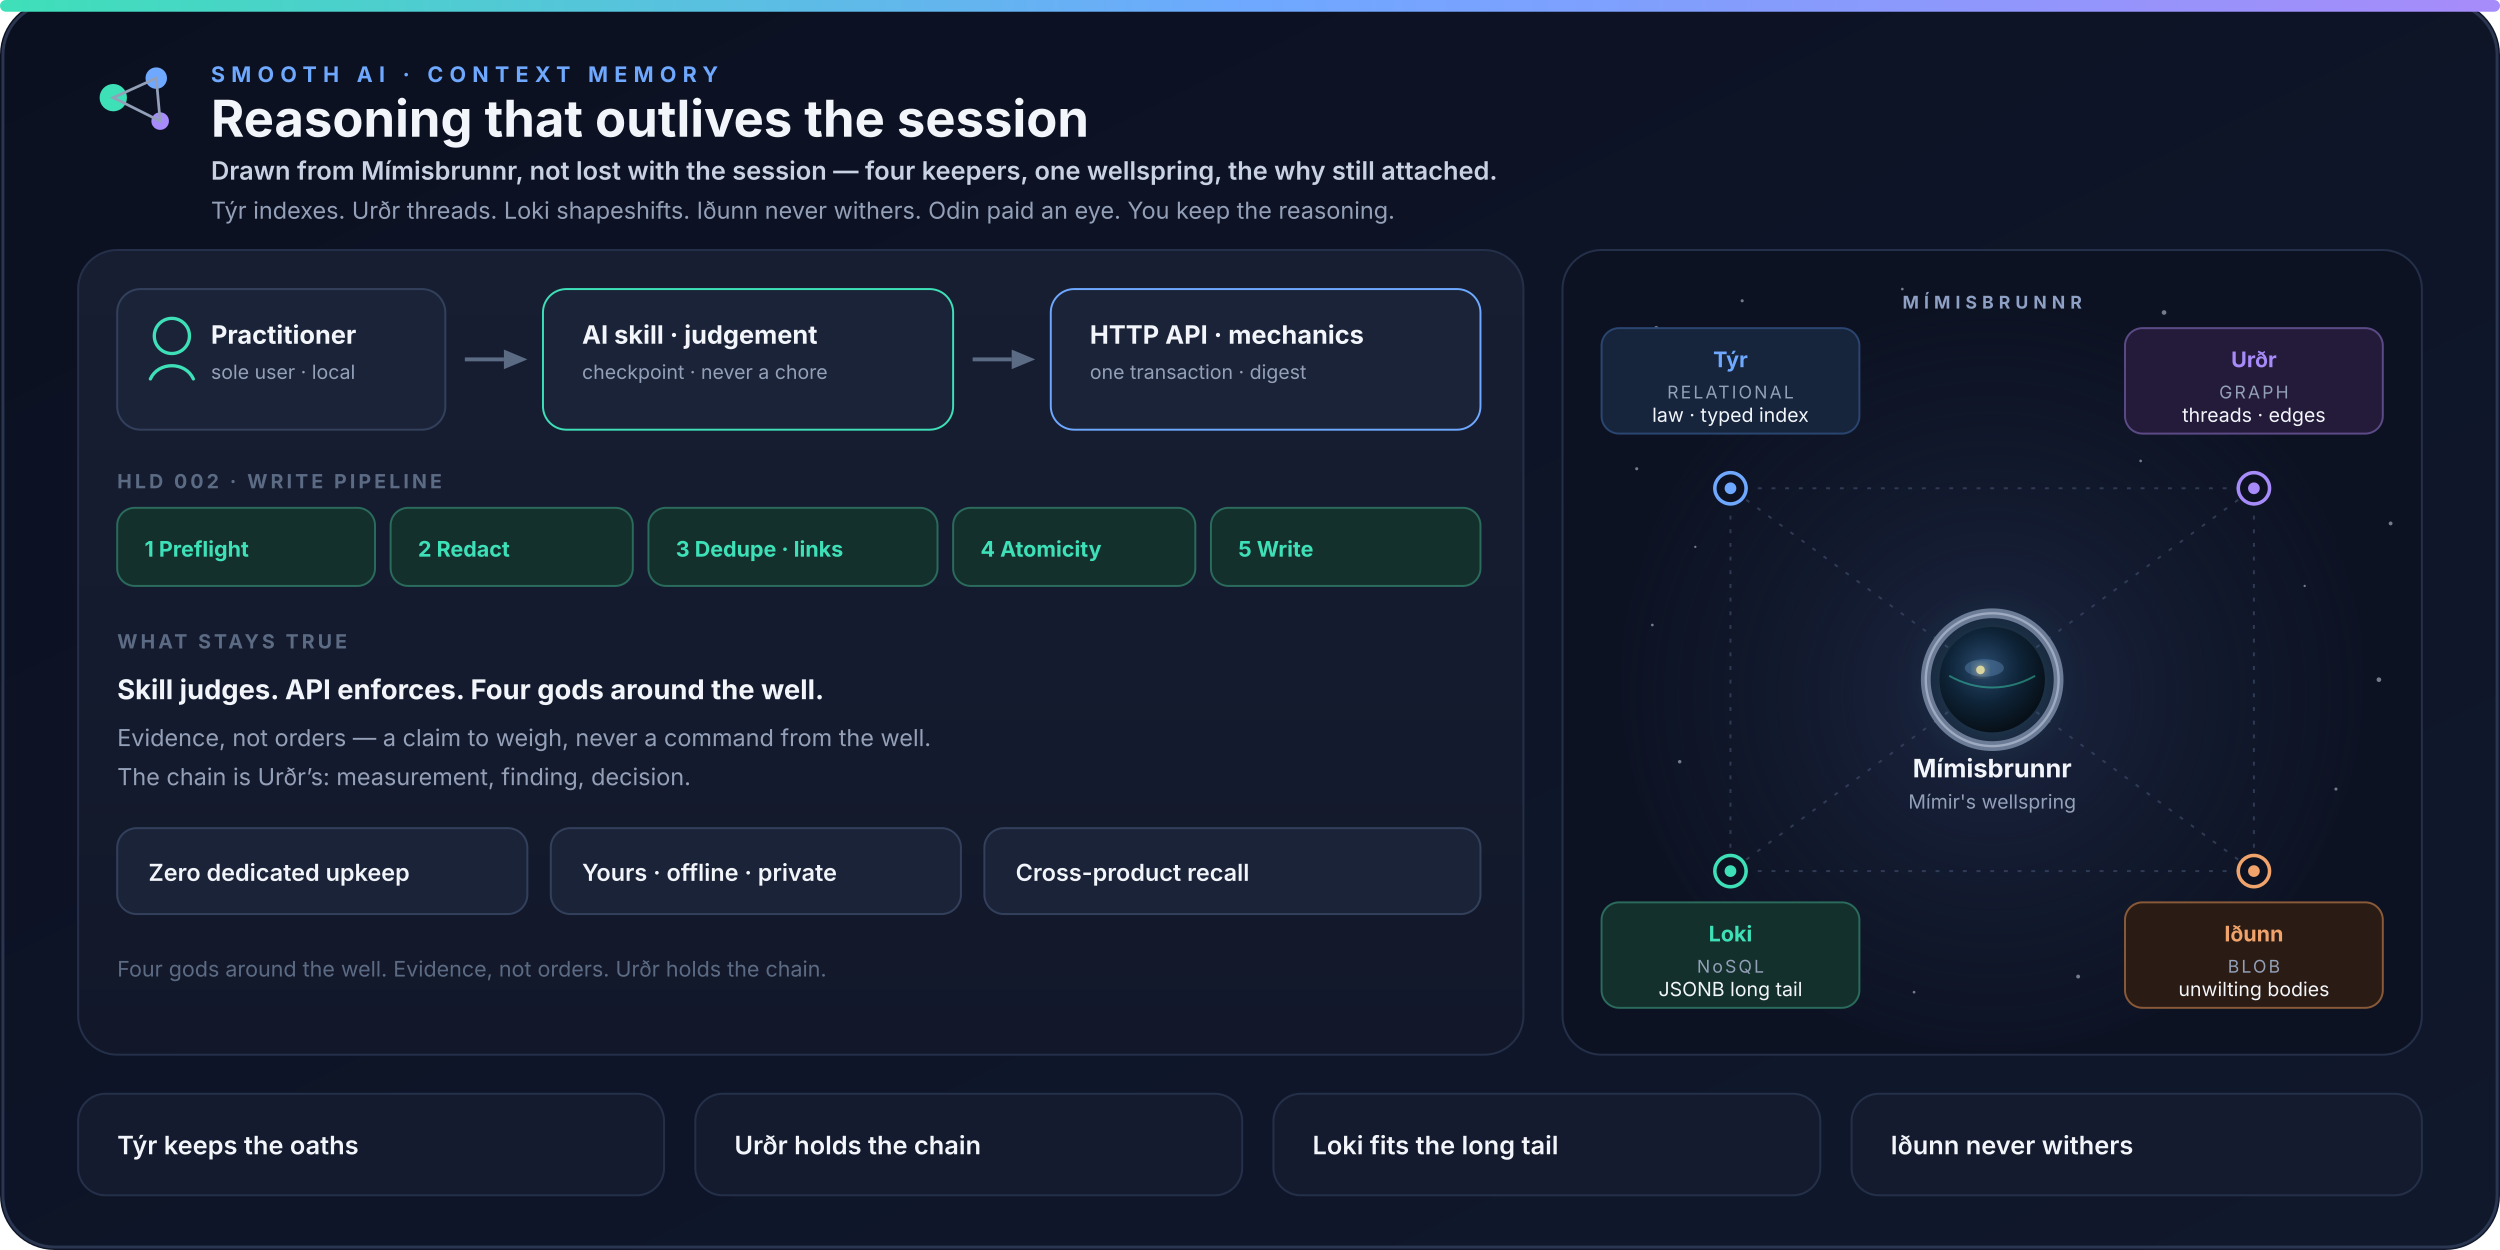
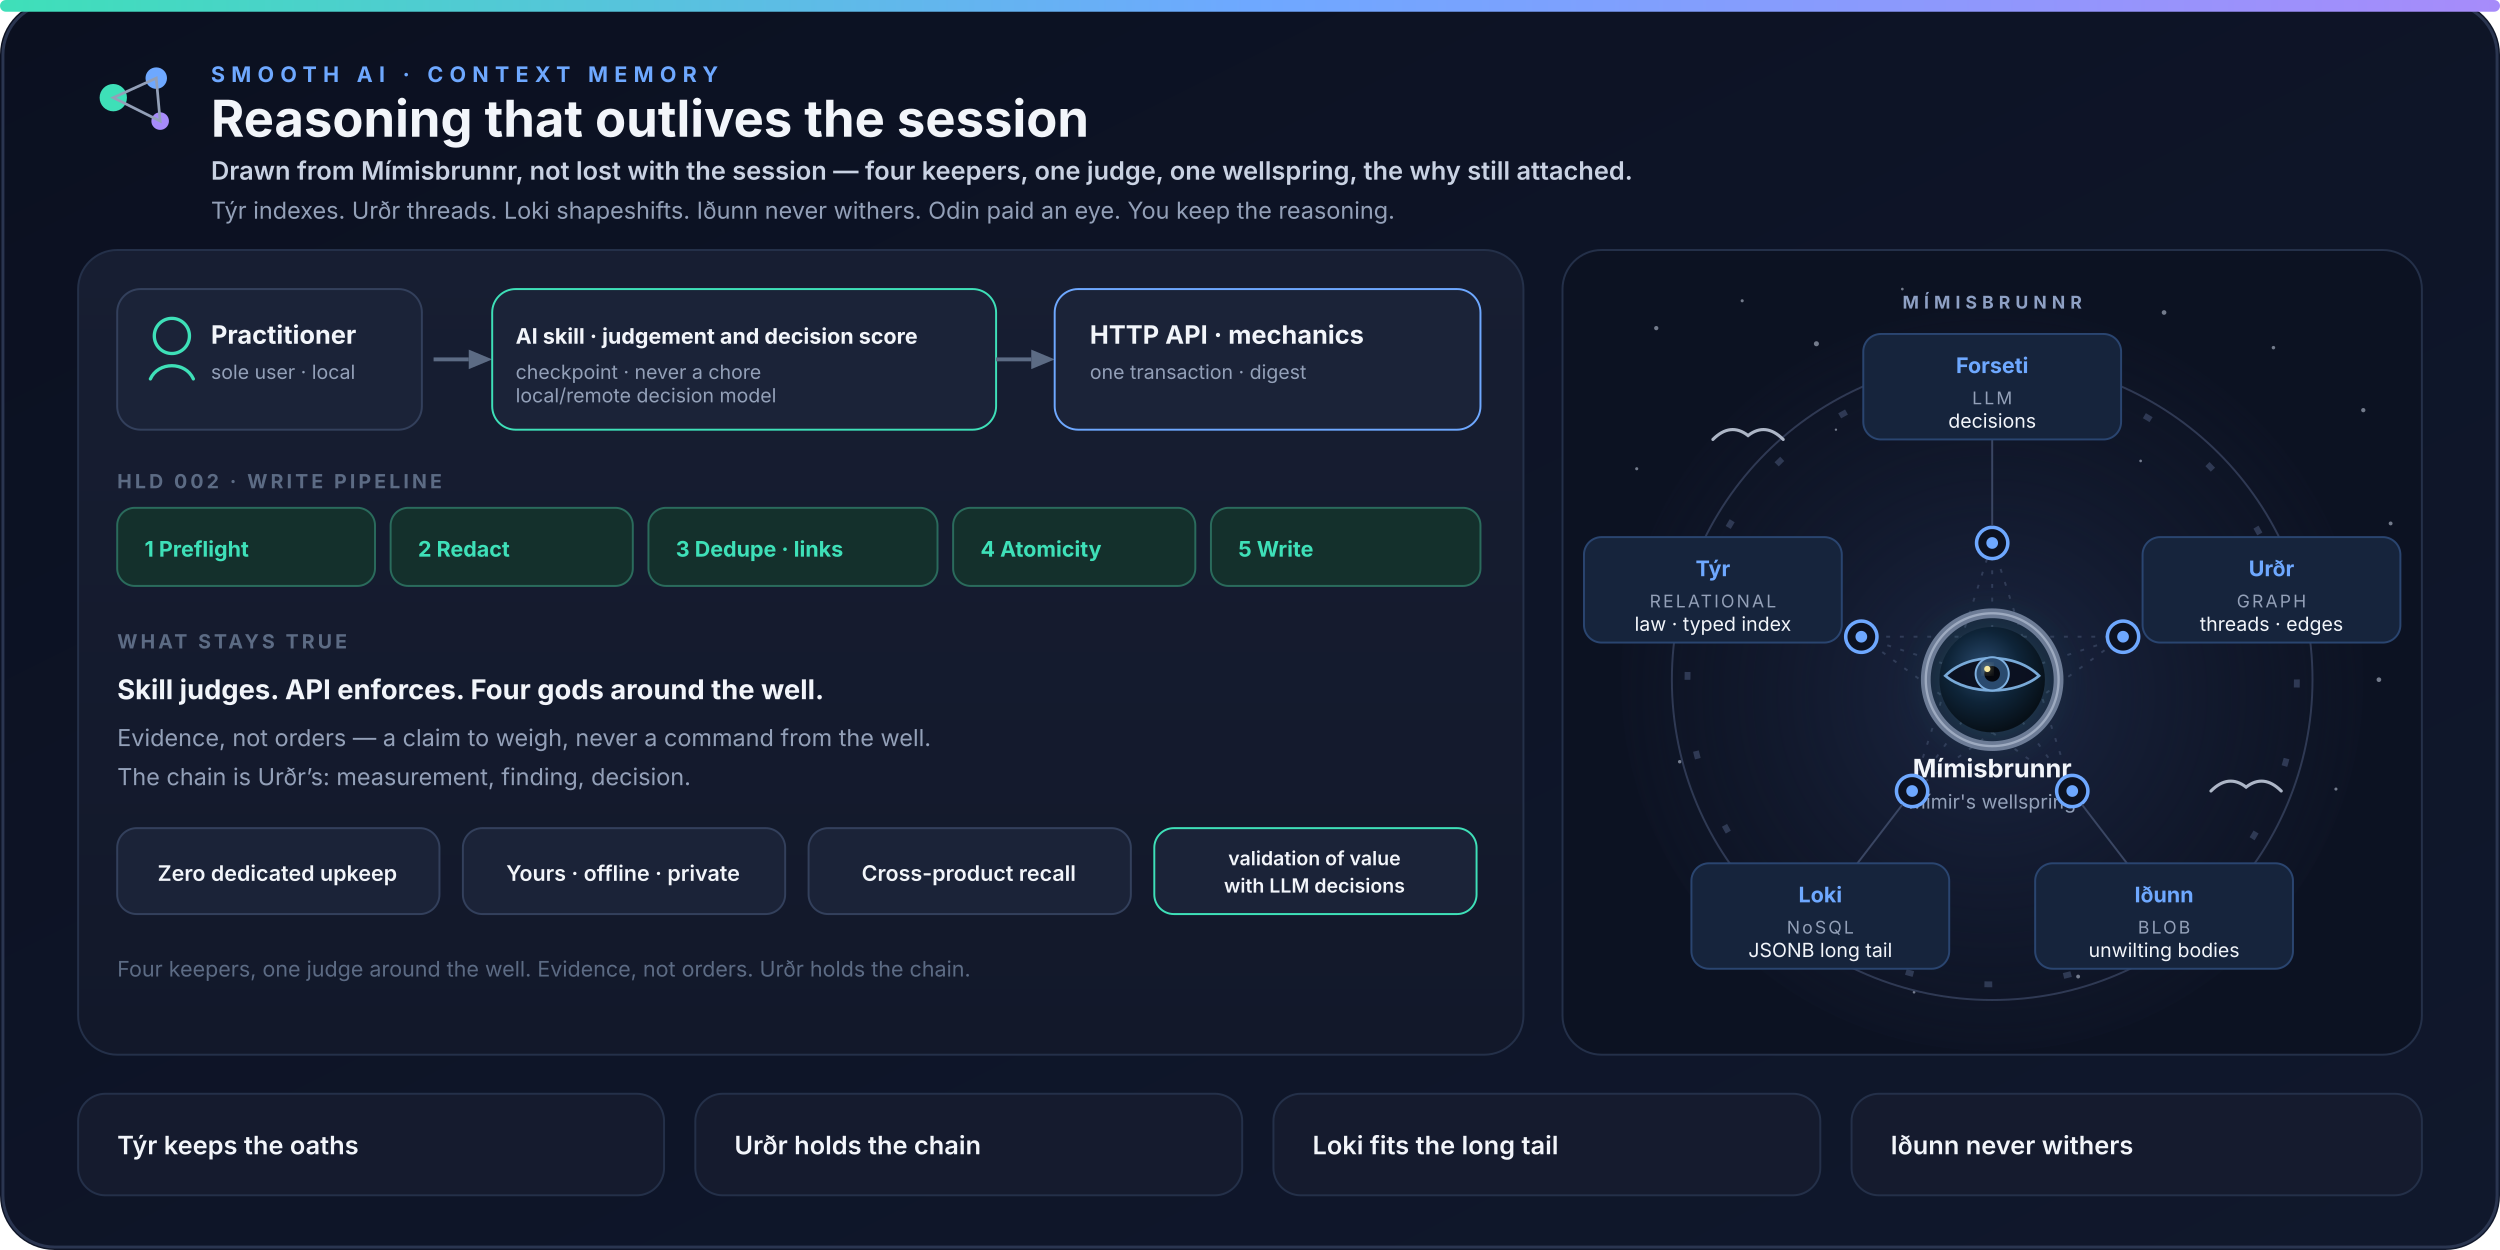
<svg xmlns="http://www.w3.org/2000/svg" width="1280" height="640" viewBox="0 0 1280 640" role="img" aria-labelledby="title desc">
  <defs>
    <linearGradient id="bg" x1="0" y1="0" x2="1" y2="1">
      <stop offset="0%" stop-color="#0B1020" />
      <stop offset="55%" stop-color="#0E1528" />
      <stop offset="100%" stop-color="#10182C" />
    </linearGradient>
    <linearGradient id="panel" x1="0" y1="0" x2="0" y2="1">
      <stop offset="0%" stop-color="#171E32" />
      <stop offset="100%" stop-color="#12182A" />
    </linearGradient>
    <linearGradient id="accent" x1="0" y1="0" x2="1" y2="0">
      <stop offset="0%" stop-color="#3EE0B8" />
      <stop offset="50%" stop-color="#6EA8FF" />
      <stop offset="100%" stop-color="#A78BFA" />
    </linearGradient>
    <radialGradient id="skyGlow" cx="50%" cy="52%" r="62%">
      <stop offset="0%" stop-color="#1C2744" stop-opacity="0.95" />
      <stop offset="70%" stop-color="#12192C" stop-opacity="0.4" />
      <stop offset="100%" stop-color="#0B1020" stop-opacity="0" />
    </radialGradient>
    <radialGradient id="wellGlow" cx="50%" cy="50%" r="50%">
      <stop offset="0%" stop-color="#6EA8FF" stop-opacity="0.28" />
      <stop offset="45%" stop-color="#3EE0B8" stop-opacity="0.10" />
      <stop offset="100%" stop-color="#0B1020" stop-opacity="0" />
    </radialGradient>
    <radialGradient id="wellWater" cx="42%" cy="38%" r="62%">
      <stop offset="0%" stop-color="#2A4A6E" />
      <stop offset="55%" stop-color="#0E2438" />
      <stop offset="100%" stop-color="#071018" />
    </radialGradient>
    <filter id="softGlow" x="-50%" y="-50%" width="200%" height="200%">
      <feGaussianBlur stdDeviation="2.4" result="blur" />
      <feMerge>
        <feMergeNode in="blur" />
        <feMergeNode in="SourceGraphic" />
      </feMerge>
    </filter>
  </defs>
  <rect width="1280" height="640" rx="28" fill="url(#bg)" />
  <rect x="1.5" y="1.5" width="1277" height="637" rx="26.5" fill="none" stroke="#2A3550" stroke-width="1.5" />
  <rect x="0" y="0" width="1280" height="6" rx="3" fill="url(#accent)" />
  <g transform="translate(40,28)">
    <circle cx="18" cy="22" r="7" fill="#3EE0B8" />
    <circle cx="40" cy="12" r="5.5" fill="#6EA8FF" />
    <circle cx="42" cy="34" r="4.5" fill="#A78BFA" />
    <path d="M18 22 L40 12 L42 34 Z" fill="none" stroke="#93A0B8" stroke-width="1.4" />
  </g>
  <text x="108" y="42" fill="#6EA8FF" font-family="ui-sans-serif, system-ui, -apple-system, Segoe UI, sans-serif" font-size="11" font-weight="700" letter-spacing="3.2">SMOOTH AI · CONTEXT MEMORY</text>
  <text x="108" y="70" fill="#F2F5FA" font-family="ui-sans-serif, system-ui, -apple-system, Segoe UI, sans-serif" font-size="26" font-weight="700">Reasoning that outlives the session</text>
-   <text x="108" y="92" fill="#C9D2E3" font-family="ui-sans-serif, system-ui, -apple-system, Segoe UI, sans-serif" font-size="13" font-weight="600">Drawn from Mímisbrunnr, not lost with the session — four keepers, one wellspring, the why still attached.</text>
+   <text x="108" y="92" fill="#C9D2E3" font-family="ui-sans-serif, system-ui, -apple-system, Segoe UI, sans-serif" font-size="13" font-weight="600">Drawn from Mímisbrunnr, not lost with the session — four keepers, one judge, one wellspring, the why still attached.</text>
  <text x="108" y="112" fill="#93A0B8" font-family="ui-sans-serif, system-ui, -apple-system, Segoe UI, sans-serif" font-size="12">Týr indexes. Urðr threads. Loki shapeshifts. Iðunn never withers. Odin paid an eye. You keep the reasoning.</text>
  <rect x="40" y="128" width="740" height="412" rx="20" fill="url(#panel)" stroke="#243049" />
  <g font-family="ui-sans-serif, system-ui, -apple-system, Segoe UI, sans-serif">
-     <rect x="60" y="148" width="168" height="72" rx="12" fill="#1B2338" stroke="#33405C" />
+     <rect x="60" y="148" width="156" height="72" rx="12" fill="#1B2338" stroke="#33405C" />
    <circle cx="88" cy="172" r="9" fill="none" stroke="#3EE0B8" stroke-width="1.7" />
    <path d="M77 194c4-9 18-9 22 0" fill="none" stroke="#3EE0B8" stroke-width="1.7" stroke-linecap="round" />
    <text x="108" y="176" fill="#F2F5FA" font-size="13" font-weight="700">Practitioner</text>
    <text x="108" y="194" fill="#93A0B8" font-size="10">sole user · local</text>
-     <path d="M238 184 H258" stroke="#5C6B84" stroke-width="2" />
-     <polygon points="258,179 270,184 258,189" fill="#5C6B84" />
-     <rect x="278" y="148" width="210" height="72" rx="12" fill="#1B2338" stroke="#3EE0B8" />
-     <text x="298" y="176" fill="#F2F5FA" font-size="13" font-weight="700">AI skill · judgement</text>
-     <text x="298" y="194" fill="#93A0B8" font-size="10">checkpoint · never a chore</text>
-     <path d="M498 184 H518" stroke="#5C6B84" stroke-width="2" />
-     <polygon points="518,179 530,184 518,189" fill="#5C6B84" />
-     <rect x="538" y="148" width="220" height="72" rx="12" fill="#1B2338" stroke="#6EA8FF" />
+     <path d="M222 184 H240" stroke="#5C6B84" stroke-width="2" />
+     <polygon points="240,179 252,184 240,189" fill="#5C6B84" />
+     <rect x="252" y="148" width="258" height="72" rx="12" fill="#1B2338" stroke="#3EE0B8" />
+     <text x="264" y="176" fill="#F2F5FA" font-size="11" font-weight="700">AI skill · judgement and decision score</text>
+     <text x="264" y="194" fill="#93A0B8" font-size="10">checkpoint · never a chore</text>
+     <text x="264" y="206" fill="#93A0B8" font-size="10">local/remote decision model</text>
+     <path d="M510 184 H528" stroke="#5C6B84" stroke-width="2" />
+     <polygon points="528,179 540,184 528,189" fill="#5C6B84" />
+     <rect x="540" y="148" width="218" height="72" rx="12" fill="#1B2338" stroke="#6EA8FF" />
    <text x="558" y="176" fill="#F2F5FA" font-size="13" font-weight="700">HTTP API · mechanics</text>
    <text x="558" y="194" fill="#93A0B8" font-size="10">one transaction · digest</text>
    <text x="60" y="250" fill="#5C6B84" font-size="10" font-weight="700" letter-spacing="1.6">HLD 002 · WRITE PIPELINE</text>
    <rect x="60" y="260" width="132" height="40" rx="9" fill="#14302C" stroke="#2A6B5C" />
    <text x="74" y="285" fill="#3EE0B8" font-size="11" font-weight="700">1 Preflight</text>
    <rect x="200" y="260" width="124" height="40" rx="9" fill="#14302C" stroke="#2A6B5C" />
    <text x="214" y="285" fill="#3EE0B8" font-size="11" font-weight="700">2 Redact</text>
    <rect x="332" y="260" width="148" height="40" rx="9" fill="#14302C" stroke="#2A6B5C" />
    <text x="346" y="285" fill="#3EE0B8" font-size="11" font-weight="700">3 Dedupe · links</text>
    <rect x="488" y="260" width="124" height="40" rx="9" fill="#14302C" stroke="#2A6B5C" />
    <text x="502" y="285" fill="#3EE0B8" font-size="11" font-weight="700">4 Atomicity</text>
    <rect x="620" y="260" width="138" height="40" rx="9" fill="#14302C" stroke="#2A6B5C" />
    <text x="634" y="285" fill="#3EE0B8" font-size="11" font-weight="700">5 Write</text>
    <text x="60" y="332" fill="#5C6B84" font-size="10" font-weight="700" letter-spacing="1.6">WHAT STAYS TRUE</text>
    <text x="60" y="358" fill="#F2F5FA" font-size="14" font-weight="700">Skill judges. API enforces. Four gods around the well.</text>
    <text x="60" y="382" fill="#93A0B8" font-size="12">Evidence, not orders — a claim to weigh, never a command from the well.</text>
    <text x="60" y="402" fill="#93A0B8" font-size="12">The chain is Urðr’s: measurement, finding, decision.</text>
-     <rect x="60" y="424" width="210" height="44" rx="10" fill="#1B2338" stroke="#33405C" />
-     <text x="76" y="451" fill="#F2F5FA" font-size="12" font-weight="600">Zero dedicated upkeep</text>
-     <rect x="282" y="424" width="210" height="44" rx="10" fill="#1B2338" stroke="#33405C" />
-     <text x="298" y="451" fill="#F2F5FA" font-size="12" font-weight="600">Yours · offline · private</text>
-     <rect x="504" y="424" width="254" height="44" rx="10" fill="#1B2338" stroke="#33405C" />
-     <text x="520" y="451" fill="#F2F5FA" font-size="12" font-weight="600">Cross-product recall</text>
-     <text x="60" y="500" fill="#5C6B84" font-size="11">Four gods around the well. Evidence, not orders. Urðr holds the chain.</text>
+     <rect x="60" y="424" width="165" height="44" rx="10" fill="#1B2338" stroke="#33405C" />
+     <text x="142" y="451" text-anchor="middle" fill="#F2F5FA" font-size="11" font-weight="600" textLength="148" lengthAdjust="spacingAndGlyphs">Zero dedicated upkeep</text>
+     <rect x="237" y="424" width="165" height="44" rx="10" fill="#1B2338" stroke="#33405C" />
+     <text x="319" y="451" text-anchor="middle" fill="#F2F5FA" font-size="11" font-weight="600" textLength="148" lengthAdjust="spacingAndGlyphs">Yours · offline · private</text>
+     <rect x="414" y="424" width="165" height="44" rx="10" fill="#1B2338" stroke="#33405C" />
+     <text x="496" y="451" text-anchor="middle" fill="#F2F5FA" font-size="11" font-weight="600" textLength="148" lengthAdjust="spacingAndGlyphs">Cross-product recall</text>
+     <rect x="591" y="424" width="165" height="44" rx="10" fill="#1B2338" stroke="#3EE0B8" />
+     <text x="673" y="443" text-anchor="middle" fill="#F2F5FA" font-size="10" font-weight="600">validation of value</text>
+     <text x="673" y="457" text-anchor="middle" fill="#F2F5FA" font-size="10" font-weight="600">with LLM decisions</text>
+     <text x="60" y="500" fill="#5C6B84" font-size="11">Four keepers, one judge around the well. Evidence, not orders. Urðr holds the chain.</text>
  </g>
  <rect x="800" y="128" width="440" height="412" rx="20" fill="#0C1222" stroke="#243049" />
  <circle cx="1020" cy="348" r="190" fill="url(#skyGlow)" />
  <g fill="#C9D2E3" opacity="0.55">
    <circle cx="848" cy="168" r="1.1" />
    <circle cx="892" cy="154" r="0.8" />
    <circle cx="930" cy="176" r="1.3" />
    <circle cx="974" cy="148" r="0.7" />
    <circle cx="1108" cy="160" r="1.2" />
    <circle cx="1164" cy="178" r="0.9" />
    <circle cx="1210" cy="210" r="1.1" />
    <circle cx="838" cy="240" r="0.8" />
    <circle cx="1224" cy="268" r="1.0" />
    <circle cx="846" cy="320" r="0.7" />
    <circle cx="1218" cy="348" r="1.2" />
    <circle cx="860" cy="390" r="0.9" />
    <circle cx="1196" cy="404" r="0.8" />
    <circle cx="888" cy="468" r="1.1" />
    <circle cx="1148" cy="492" r="0.9" />
    <circle cx="980" cy="508" r="0.7" />
    <circle cx="1064" cy="500" r="1.0" />
    <circle cx="940" cy="220" r="0.6" />
    <circle cx="1096" cy="236" r="0.7" />
    <circle cx="868" cy="280" r="0.6" />
    <circle cx="1180" cy="300" r="0.6" />
  </g>
+   <g fill="none" opacity="0.75">
+     <circle cx="1020" cy="348" r="164" stroke="#3A4663" stroke-width="1" />
+     <circle cx="1020" cy="348" r="156" stroke="#3A4663" stroke-width="3" stroke-dasharray="4 36.84" />
+   </g>
  <g fill="none" stroke="#3A4663" stroke-width="1" stroke-dasharray="2 5" opacity="0.75">
-     <path d="M1020 348 L886 250" />
-     <path d="M1020 348 L1154 250" />
-     <path d="M1020 348 L886 446" />
-     <path d="M1020 348 L1154 446" />
-     <path d="M886 250 L1154 250" />
-     <path d="M886 446 L1154 446" />
-     <path d="M886 250 L886 446" />
-     <path d="M1154 250 L1154 446" />
+     <path d="M1020 278 L1061 405 L953 326 L1087 326 L979 405 L1020 278 Z" />
+     <path d="M1020 278 L1020 348" />
+     <path d="M1087 326 L1020 348" />
+     <path d="M1061 405 L1020 348" />
+     <path d="M979 405 L1020 348" />
+     <path d="M953 326 L1020 348" />
  </g>
  <text x="1020" y="158" text-anchor="middle" fill="#8EA0C4" font-family="ui-sans-serif, system-ui, -apple-system, Segoe UI, sans-serif" font-size="9" font-weight="700" letter-spacing="2.6">MÍMISBRUNNR</text>
  <g transform="translate(1020,348)">
    <circle r="52" fill="url(#wellGlow)" />
    <circle r="34" fill="none" stroke="#6D7C96" stroke-width="5" />
    <circle r="34" fill="none" stroke="#C5D0E2" stroke-width="1.2" opacity="0.55" />
    <circle r="27" fill="url(#wellWater)" />
-     <ellipse cx="-4" cy="-6" rx="10" ry="4.5" fill="#7EB0E0" opacity="0.28" />
-     <circle cx="-6" cy="-5" r="2.2" fill="#F6E9A2" opacity="0.85" filter="url(#softGlow)" />
-     <path d="M-22,-2 C-8,6 8,6 22,-2" fill="none" stroke="#3EE0B8" stroke-width="1" opacity="0.45" />
+     <path d="M-24 -2 C-12 -14 12 -14 24 -2 C12 8 -12 8 -24 -2 Z" fill="#0B1020" stroke="#7EB0E0" stroke-width="1.4" opacity="0.95" />
+     <circle cx="0" cy="-3" r="8.5" fill="#2A4A6E" stroke="#7EB0E0" stroke-width="1" />
+     <circle cx="0" cy="-3" r="4" fill="#05080F" />
+     <circle cx="-2.5" cy="-5.5" r="1.6" fill="#F6E9A2" filter="url(#softGlow)" />
  </g>
  <text x="1020" y="398" text-anchor="middle" fill="#F2F5FA" font-family="ui-sans-serif, system-ui, -apple-system, Segoe UI, sans-serif" font-size="13" font-weight="700">Mímisbrunnr</text>
  <text x="1020" y="414" text-anchor="middle" fill="#93A0B8" font-family="ui-sans-serif, system-ui, -apple-system, Segoe UI, sans-serif" font-size="10">Mímir's wellspring</text>
  <g font-family="ui-sans-serif, system-ui, -apple-system, Segoe UI, sans-serif">
-     <circle cx="886" cy="250" r="8" fill="#0C1222" stroke="#6EA8FF" stroke-width="1.8" />
-     <circle cx="886" cy="250" r="3" fill="#6EA8FF" />
-     <rect x="820" y="168" width="132" height="54" rx="9" fill="#16243C" stroke="#2A4570" />
-     <text x="886" y="188" text-anchor="middle" fill="#6EA8FF" font-size="11" font-weight="700">Týr</text>
-     <text x="886" y="204" text-anchor="middle" fill="#93A0B8" font-size="9" letter-spacing="1.1">RELATIONAL</text>
-     <text x="886" y="216" text-anchor="middle" fill="#F2F5FA" font-size="10">law · typed index</text>
-     <circle cx="1154" cy="250" r="8" fill="#0C1222" stroke="#A78BFA" stroke-width="1.8" />
-     <circle cx="1154" cy="250" r="3" fill="#A78BFA" />
-     <rect x="1088" y="168" width="132" height="54" rx="9" fill="#241B3A" stroke="#5B4A86" />
-     <text x="1154" y="188" text-anchor="middle" fill="#A78BFA" font-size="11" font-weight="700">Urðr</text>
-     <text x="1154" y="204" text-anchor="middle" fill="#93A0B8" font-size="9" letter-spacing="1.1">GRAPH</text>
-     <text x="1154" y="216" text-anchor="middle" fill="#F2F5FA" font-size="10">threads · edges</text>
-     <circle cx="886" cy="446" r="8" fill="#0C1222" stroke="#3EE0B8" stroke-width="1.8" />
-     <circle cx="886" cy="446" r="3" fill="#3EE0B8" />
-     <rect x="820" y="462" width="132" height="54" rx="9" fill="#14302C" stroke="#2A6B5C" />
-     <text x="886" y="482" text-anchor="middle" fill="#3EE0B8" font-size="11" font-weight="700">Loki</text>
-     <text x="886" y="498" text-anchor="middle" fill="#93A0B8" font-size="9" letter-spacing="1.1">NoSQL</text>
-     <text x="886" y="510" text-anchor="middle" fill="#F2F5FA" font-size="10">JSONB long tail</text>
-     <circle cx="1154" cy="446" r="8" fill="#0C1222" stroke="#F0A36B" stroke-width="1.8" />
-     <circle cx="1154" cy="446" r="3" fill="#F0A36B" />
-     <rect x="1088" y="462" width="132" height="54" rx="9" fill="#2A1C14" stroke="#8A5A38" />
-     <text x="1154" y="482" text-anchor="middle" fill="#F0A36B" font-size="11" font-weight="700">Iðunn</text>
-     <text x="1154" y="498" text-anchor="middle" fill="#93A0B8" font-size="9" letter-spacing="1.1">BLOB</text>
-     <text x="1154" y="510" text-anchor="middle" fill="#F2F5FA" font-size="10">unwilting bodies</text>
+     <circle cx="1020" cy="278" r="8" fill="#0C1222" stroke="#6EA8FF" stroke-width="1.8" />
+     <circle cx="1020" cy="278" r="3" fill="#6EA8FF" />
+     <path d="M1020 269 L1020 225" fill="none" stroke="#3A4663" stroke-width="1" />
+     <rect x="954" y="171" width="132" height="54" rx="9" fill="#16243C" stroke="#2A4570" />
+     <text x="1020" y="191" text-anchor="middle" fill="#6EA8FF" font-size="11" font-weight="700">Forseti</text>
+     <text x="1020" y="207" text-anchor="middle" fill="#93A0B8" font-size="9" letter-spacing="1.1">LLM</text>
+     <text x="1020" y="219" text-anchor="middle" fill="#F2F5FA" font-size="10">decisions</text>
+     <circle cx="1087" cy="326" r="8" fill="#0C1222" stroke="#6EA8FF" stroke-width="1.8" />
+     <circle cx="1087" cy="326" r="3" fill="#6EA8FF" />
+     <rect x="1097" y="275" width="132" height="54" rx="9" fill="#16243C" stroke="#2A4570" />
+     <text x="1163" y="295" text-anchor="middle" fill="#6EA8FF" font-size="11" font-weight="700">Urðr</text>
+     <text x="1163" y="311" text-anchor="middle" fill="#93A0B8" font-size="9" letter-spacing="1.1">GRAPH</text>
+     <text x="1163" y="323" text-anchor="middle" fill="#F2F5FA" font-size="10">threads · edges</text>
+     <circle cx="1061" cy="405" r="8" fill="#0C1222" stroke="#6EA8FF" stroke-width="1.8" />
+     <circle cx="1061" cy="405" r="3" fill="#6EA8FF" />
+     <path d="M1066 412 L1089 442" fill="none" stroke="#3A4663" stroke-width="1" />
+     <rect x="1042" y="442" width="132" height="54" rx="9" fill="#16243C" stroke="#2A4570" />
+     <text x="1108" y="462" text-anchor="middle" fill="#6EA8FF" font-size="11" font-weight="700">Iðunn</text>
+     <text x="1108" y="478" text-anchor="middle" fill="#93A0B8" font-size="9" letter-spacing="1.1">BLOB</text>
+     <text x="1108" y="490" text-anchor="middle" fill="#F2F5FA" font-size="10">unwilting bodies</text>
+     <circle cx="979" cy="405" r="8" fill="#0C1222" stroke="#6EA8FF" stroke-width="1.8" />
+     <circle cx="979" cy="405" r="3" fill="#6EA8FF" />
+     <path d="M974 412 L951 442" fill="none" stroke="#3A4663" stroke-width="1" />
+     <rect x="866" y="442" width="132" height="54" rx="9" fill="#16243C" stroke="#2A4570" />
+     <text x="932" y="462" text-anchor="middle" fill="#6EA8FF" font-size="11" font-weight="700">Loki</text>
+     <text x="932" y="478" text-anchor="middle" fill="#93A0B8" font-size="9" letter-spacing="1.1">NoSQL</text>
+     <text x="932" y="490" text-anchor="middle" fill="#F2F5FA" font-size="10">JSONB long tail</text>
+     <circle cx="953" cy="326" r="8" fill="#0C1222" stroke="#6EA8FF" stroke-width="1.8" />
+     <circle cx="953" cy="326" r="3" fill="#6EA8FF" />
+     <rect x="811" y="275" width="132" height="54" rx="9" fill="#16243C" stroke="#2A4570" />
+     <text x="877" y="295" text-anchor="middle" fill="#6EA8FF" font-size="11" font-weight="700">Týr</text>
+     <text x="877" y="311" text-anchor="middle" fill="#93A0B8" font-size="9" letter-spacing="1.1">RELATIONAL</text>
+     <text x="877" y="323" text-anchor="middle" fill="#F2F5FA" font-size="10">law · typed index</text>
+   </g>
+   <g fill="none" stroke="#C9D2E3" stroke-width="1.6" stroke-linecap="round" opacity="0.85">
+     <path d="M877 225 Q886 216 895 223 Q904 216 913 225" />
+     <path d="M1132 405 Q1141 396 1150 403 Q1159 396 1168 405" />
  </g>
  <g font-family="ui-sans-serif, system-ui, -apple-system, Segoe UI, sans-serif">
    <rect x="40" y="560" width="300" height="52" rx="14" fill="#151B2E" stroke="#243049" />
    <text x="60" y="591" fill="#F2F5FA" font-size="13" font-weight="600">Týr keeps the oaths</text>
    <rect x="356" y="560" width="280" height="52" rx="14" fill="#151B2E" stroke="#243049" />
    <text x="376" y="591" fill="#F2F5FA" font-size="13" font-weight="600">Urðr holds the chain</text>
    <rect x="652" y="560" width="280" height="52" rx="14" fill="#151B2E" stroke="#243049" />
    <text x="672" y="591" fill="#F2F5FA" font-size="13" font-weight="600">Loki fits the long tail</text>
    <rect x="948" y="560" width="292" height="52" rx="14" fill="#151B2E" stroke="#243049" />
    <text x="968" y="591" fill="#F2F5FA" font-size="13" font-weight="600">Iðunn never withers</text>
  </g>
</svg>
